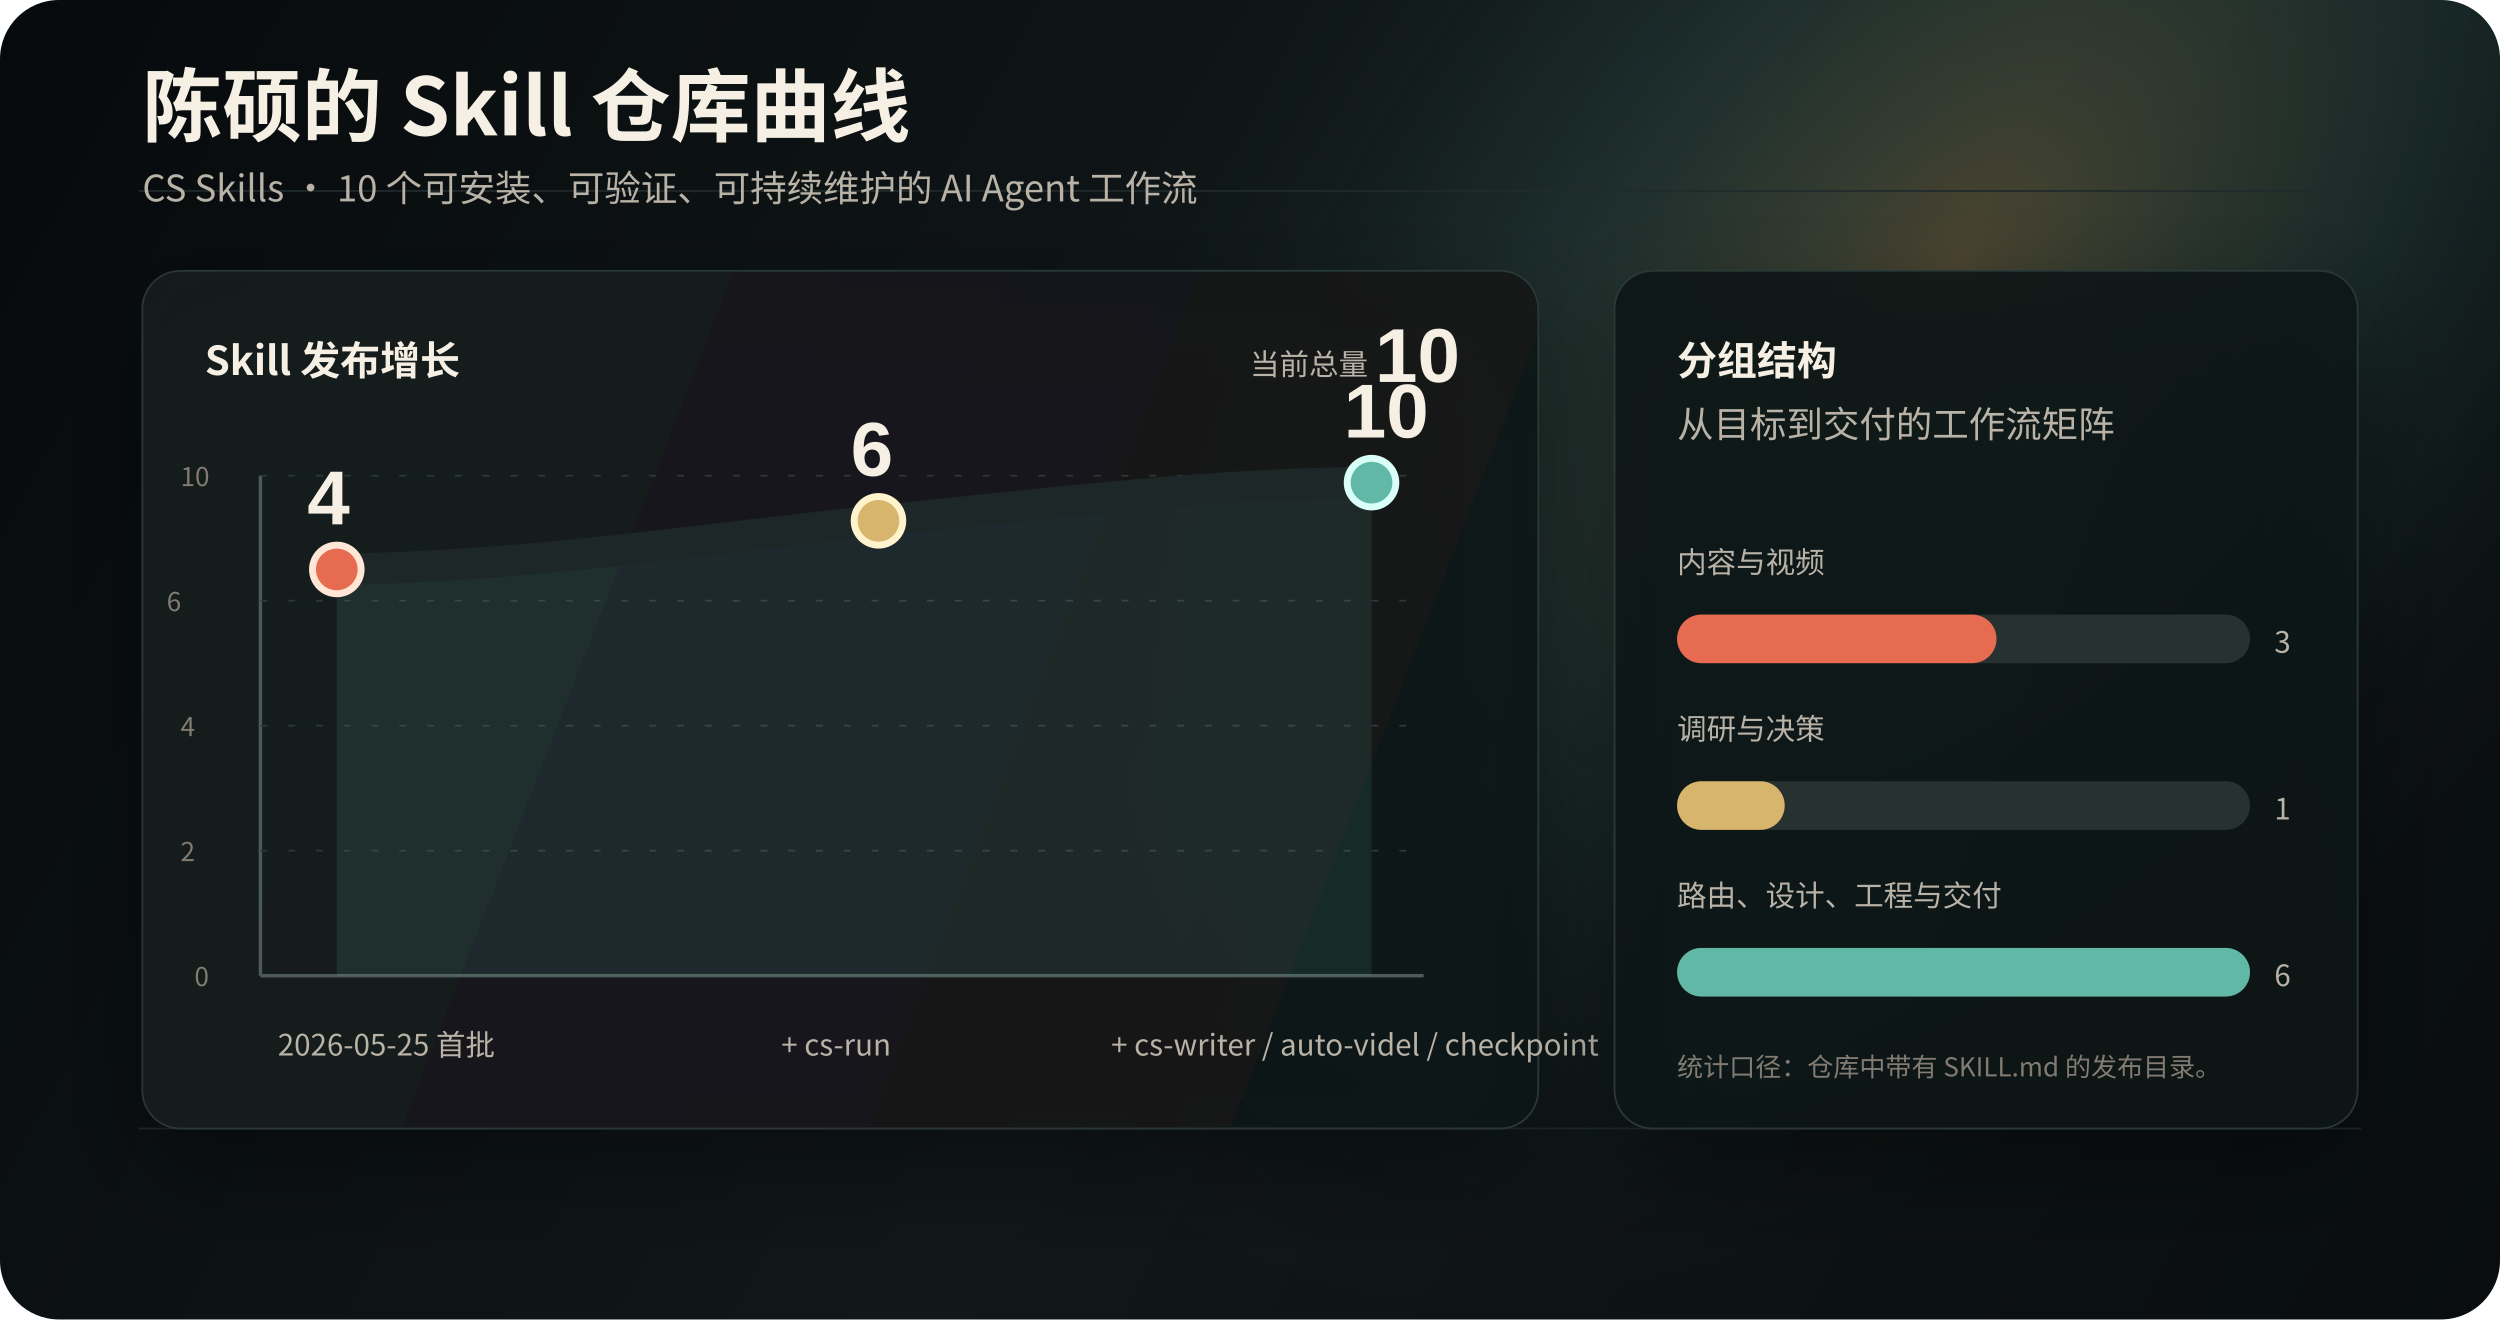
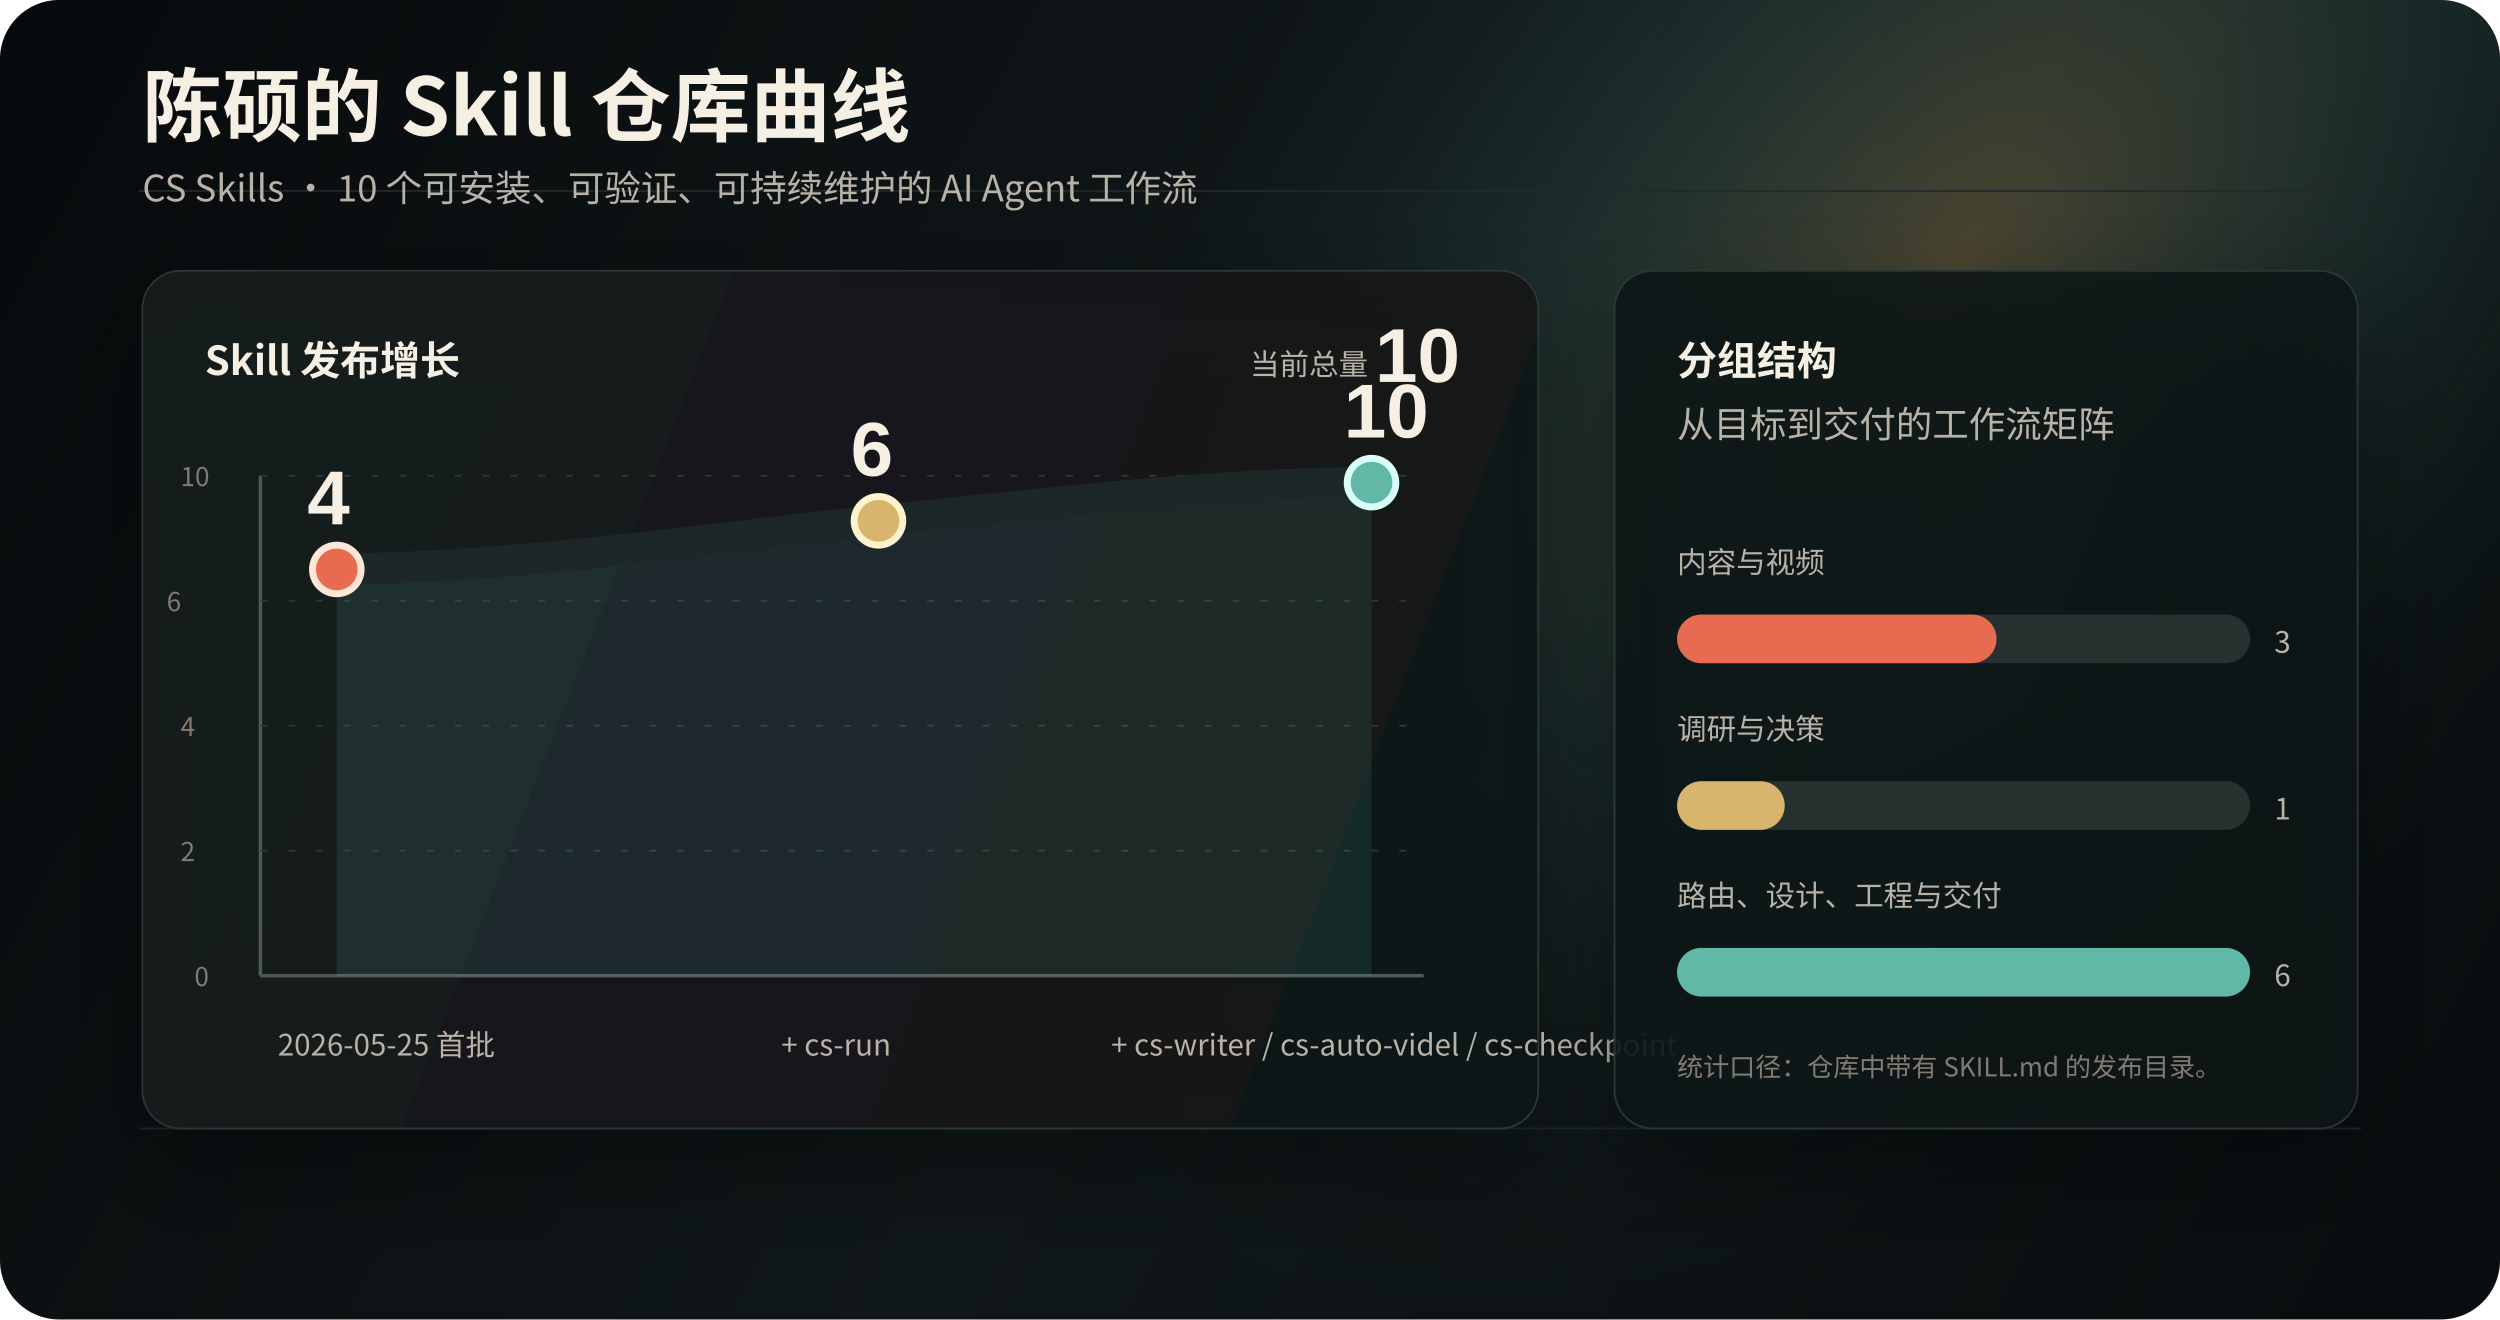
<svg xmlns="http://www.w3.org/2000/svg" width="1440" height="760" viewBox="0 0 1440 760" fill="none" role="img" aria-labelledby="title desc">
  <defs>
    <radialGradient id="halo" cx="0" cy="0" r="1" gradientUnits="userSpaceOnUse" gradientTransform="translate(1130 152) rotate(132) scale(760 440)">
      <stop stop-color="#D8B56D" stop-opacity="0.3" />
      <stop offset="0.48" stop-color="#62B8A7" stop-opacity="0.12" />
      <stop offset="1" stop-color="#090D0F" stop-opacity="0" />
    </radialGradient>
    <linearGradient id="bg" x1="0" y1="0" x2="1440" y2="760" gradientUnits="userSpaceOnUse">
      <stop stop-color="#070A0C" />
      <stop offset="0.5" stop-color="#111819" />
      <stop offset="1" stop-color="#090D0F" />
    </linearGradient>
    <linearGradient id="curve" x1="166" y1="562" x2="810" y2="210" gradientUnits="userSpaceOnUse">
      <stop stop-color="#E66B50" />
      <stop offset="0.45" stop-color="#D8B56D" />
      <stop offset="1" stop-color="#62B8A7" />
    </linearGradient>
    <linearGradient id="panel" x1="82" y1="156" x2="1358" y2="650" gradientUnits="userSpaceOnUse">
      <stop stop-color="#151B1D" stop-opacity="0.94" />
      <stop offset="1" stop-color="#0E1415" stop-opacity="0.88" />
    </linearGradient>
    <filter id="shadow" x="-20%" y="-20%" width="140%" height="140%">
      <feDropShadow dx="0" dy="24" stdDeviation="30" flood-color="#000000" flood-opacity="0.42" />
    </filter>
    <style>
      .title { font: 900 46px "Microsoft YaHei", "PingFang SC", "Noto Sans CJK SC", Arial, sans-serif; fill: #F6EFE3; }
      .subtitle { font: 500 21px "Microsoft YaHei", "PingFang SC", "Noto Sans CJK SC", Arial, sans-serif; fill: #B9B2A7; }
      .label { font: 800 23px "Microsoft YaHei", "PingFang SC", "Noto Sans CJK SC", Arial, sans-serif; fill: #F6EFE3; }
      .small { font: 500 17px "Microsoft YaHei", "PingFang SC", "Noto Sans CJK SC", Arial, sans-serif; fill: #B9B2A7; }
      .num { font: 900 44px Arial, sans-serif; fill: #F6EFE3; }
      .muted { font: 500 15px "Microsoft YaHei", "PingFang SC", "Noto Sans CJK SC", Arial, sans-serif; fill: #817B72; }
      .grid { stroke: #2D3837; stroke-width: 1; stroke-dasharray: 4 12; }
      .axis { stroke: #4D5B58; stroke-width: 2; }
      .pulse { animation: pulse 2.8s ease-in-out infinite; transform-origin: center; }
      .draw { stroke-dasharray: 740; stroke-dashoffset: 740; animation: draw 5s ease-in-out infinite; }
      @keyframes pulse { 0%,100% { opacity: .72; transform: scale(1); } 50% { opacity: 1; transform: scale(1.08); } }
      @keyframes draw { 0% { stroke-dashoffset: 740; opacity: .42; } 32%,72% { stroke-dashoffset: 0; opacity: 1; } 100% { stroke-dashoffset: -740; opacity: .42; } }
    </style>
  </defs>
  <rect width="1440" height="760" rx="34" fill="url(#bg)" />
  <rect width="1440" height="760" rx="34" fill="url(#halo)" />
  <path d="M80 110H1360" stroke="#202A2B" />
  <path d="M80 650H1360" stroke="#202A2B" />
  <text x="82" y="78" class="title">陈硕的 Skill 仓库曲线</text>
  <text x="82" y="116" class="subtitle">CS Skills · 10 个可安装、可验证、可持续维护的 AI Agent 工作流</text>
  <g filter="url(#shadow)">
    <rect x="82" y="156" width="804" height="494" rx="22" fill="url(#panel)" stroke="#2C3736" />
  </g>
  <text x="118" y="216" class="label">Skill 发布增长</text>
  <text x="720" y="216" class="small">当前总量</text>
  <text x="792" y="220" class="num">10</text>
  <line x1="150" y1="562" x2="820" y2="562" class="axis" />
  <line x1="150" y1="562" x2="150" y2="274" class="axis" />
  <line x1="150" y1="490" x2="820" y2="490" class="grid" />
  <line x1="150" y1="418" x2="820" y2="418" class="grid" />
  <line x1="150" y1="346" x2="820" y2="346" class="grid" />
  <line x1="150" y1="274" x2="820" y2="274" class="grid" />
  <text x="112" y="568" class="muted">0</text>
  <text x="104" y="496" class="muted">2</text>
  <text x="104" y="424" class="muted">4</text>
  <text x="96" y="352" class="muted">6</text>
  <text x="104" y="280" class="muted">10</text>
  <path d="M194 328 C310 326 406 310 506 300 C604 290 704 278 790 278 L790 562 L194 562 Z" fill="#62B8A7" fill-opacity="0.12" />
  <path d="M194 328 C310 326 406 310 506 300 C604 290 704 278 790 278" stroke="#1D2728" stroke-width="18" stroke-linecap="round" />
  <path class="draw" d="M194 328 C310 326 406 310 506 300 C604 290 704 278 790 278" stroke="url(#curve)" stroke-width="8" stroke-linecap="round" />
  <g class="pulse">
    <circle cx="194" cy="328" r="14" fill="#E66B50" stroke="#FFE6D6" stroke-width="4" />
    <text x="177" y="302" class="num">4</text>
  </g>
  <g class="pulse">
    <circle cx="506" cy="300" r="14" fill="#D8B56D" stroke="#FFF3CD" stroke-width="4" />
    <text x="490" y="274" class="num">6</text>
  </g>
  <g class="pulse">
    <circle cx="790" cy="278" r="14" fill="#62B8A7" stroke="#D9FFF8" stroke-width="4" />
    <text x="774" y="252" class="num">10</text>
  </g>
  <text x="160" y="608" class="small">2026-05-25 首批</text>
  <text x="450" y="608" class="small">+ cs-run</text>
-   <text x="640" y="608" class="small">+ cs-writer / auto-videl / checkpoint</text>
+   <text x="640" y="608" class="small">+ cs-writer / cs-auto-videl / cs-checkpoint</text>
  <g filter="url(#shadow)">
    <rect x="930" y="156" width="428" height="494" rx="22" fill="url(#panel)" stroke="#2C3736" />
  </g>
  <text x="966" y="216" class="label">分组结构</text>
  <text x="966" y="252" class="subtitle">从目标到交付的工作流矩阵</text>
  <text x="966" y="330" class="small">内容与视频</text>
  <rect x="966" y="354" width="330" height="28" rx="14" fill="#263130" />
  <rect x="966" y="354" width="184" height="28" rx="14" fill="#E66B50" />
  <text x="1310" y="376" class="small">3</text>
  <text x="966" y="426" class="small">调研与决策</text>
  <rect x="966" y="450" width="330" height="28" rx="14" fill="#263130" />
  <rect x="966" y="450" width="62" height="28" rx="14" fill="#D8B56D" />
  <text x="1310" y="472" class="small">1</text>
  <text x="966" y="522" class="small">路由、设计、工程与交付</text>
  <rect x="966" y="546" width="330" height="28" rx="14" fill="#263130" />
  <rect x="966" y="546" width="330" height="28" rx="14" fill="#62B8A7" />
  <text x="1310" y="568" class="small">6</text>
  <text x="966" y="620" class="muted">统计口径：仓库中带有 SKILL.md 的发布目录。</text>
</svg>
